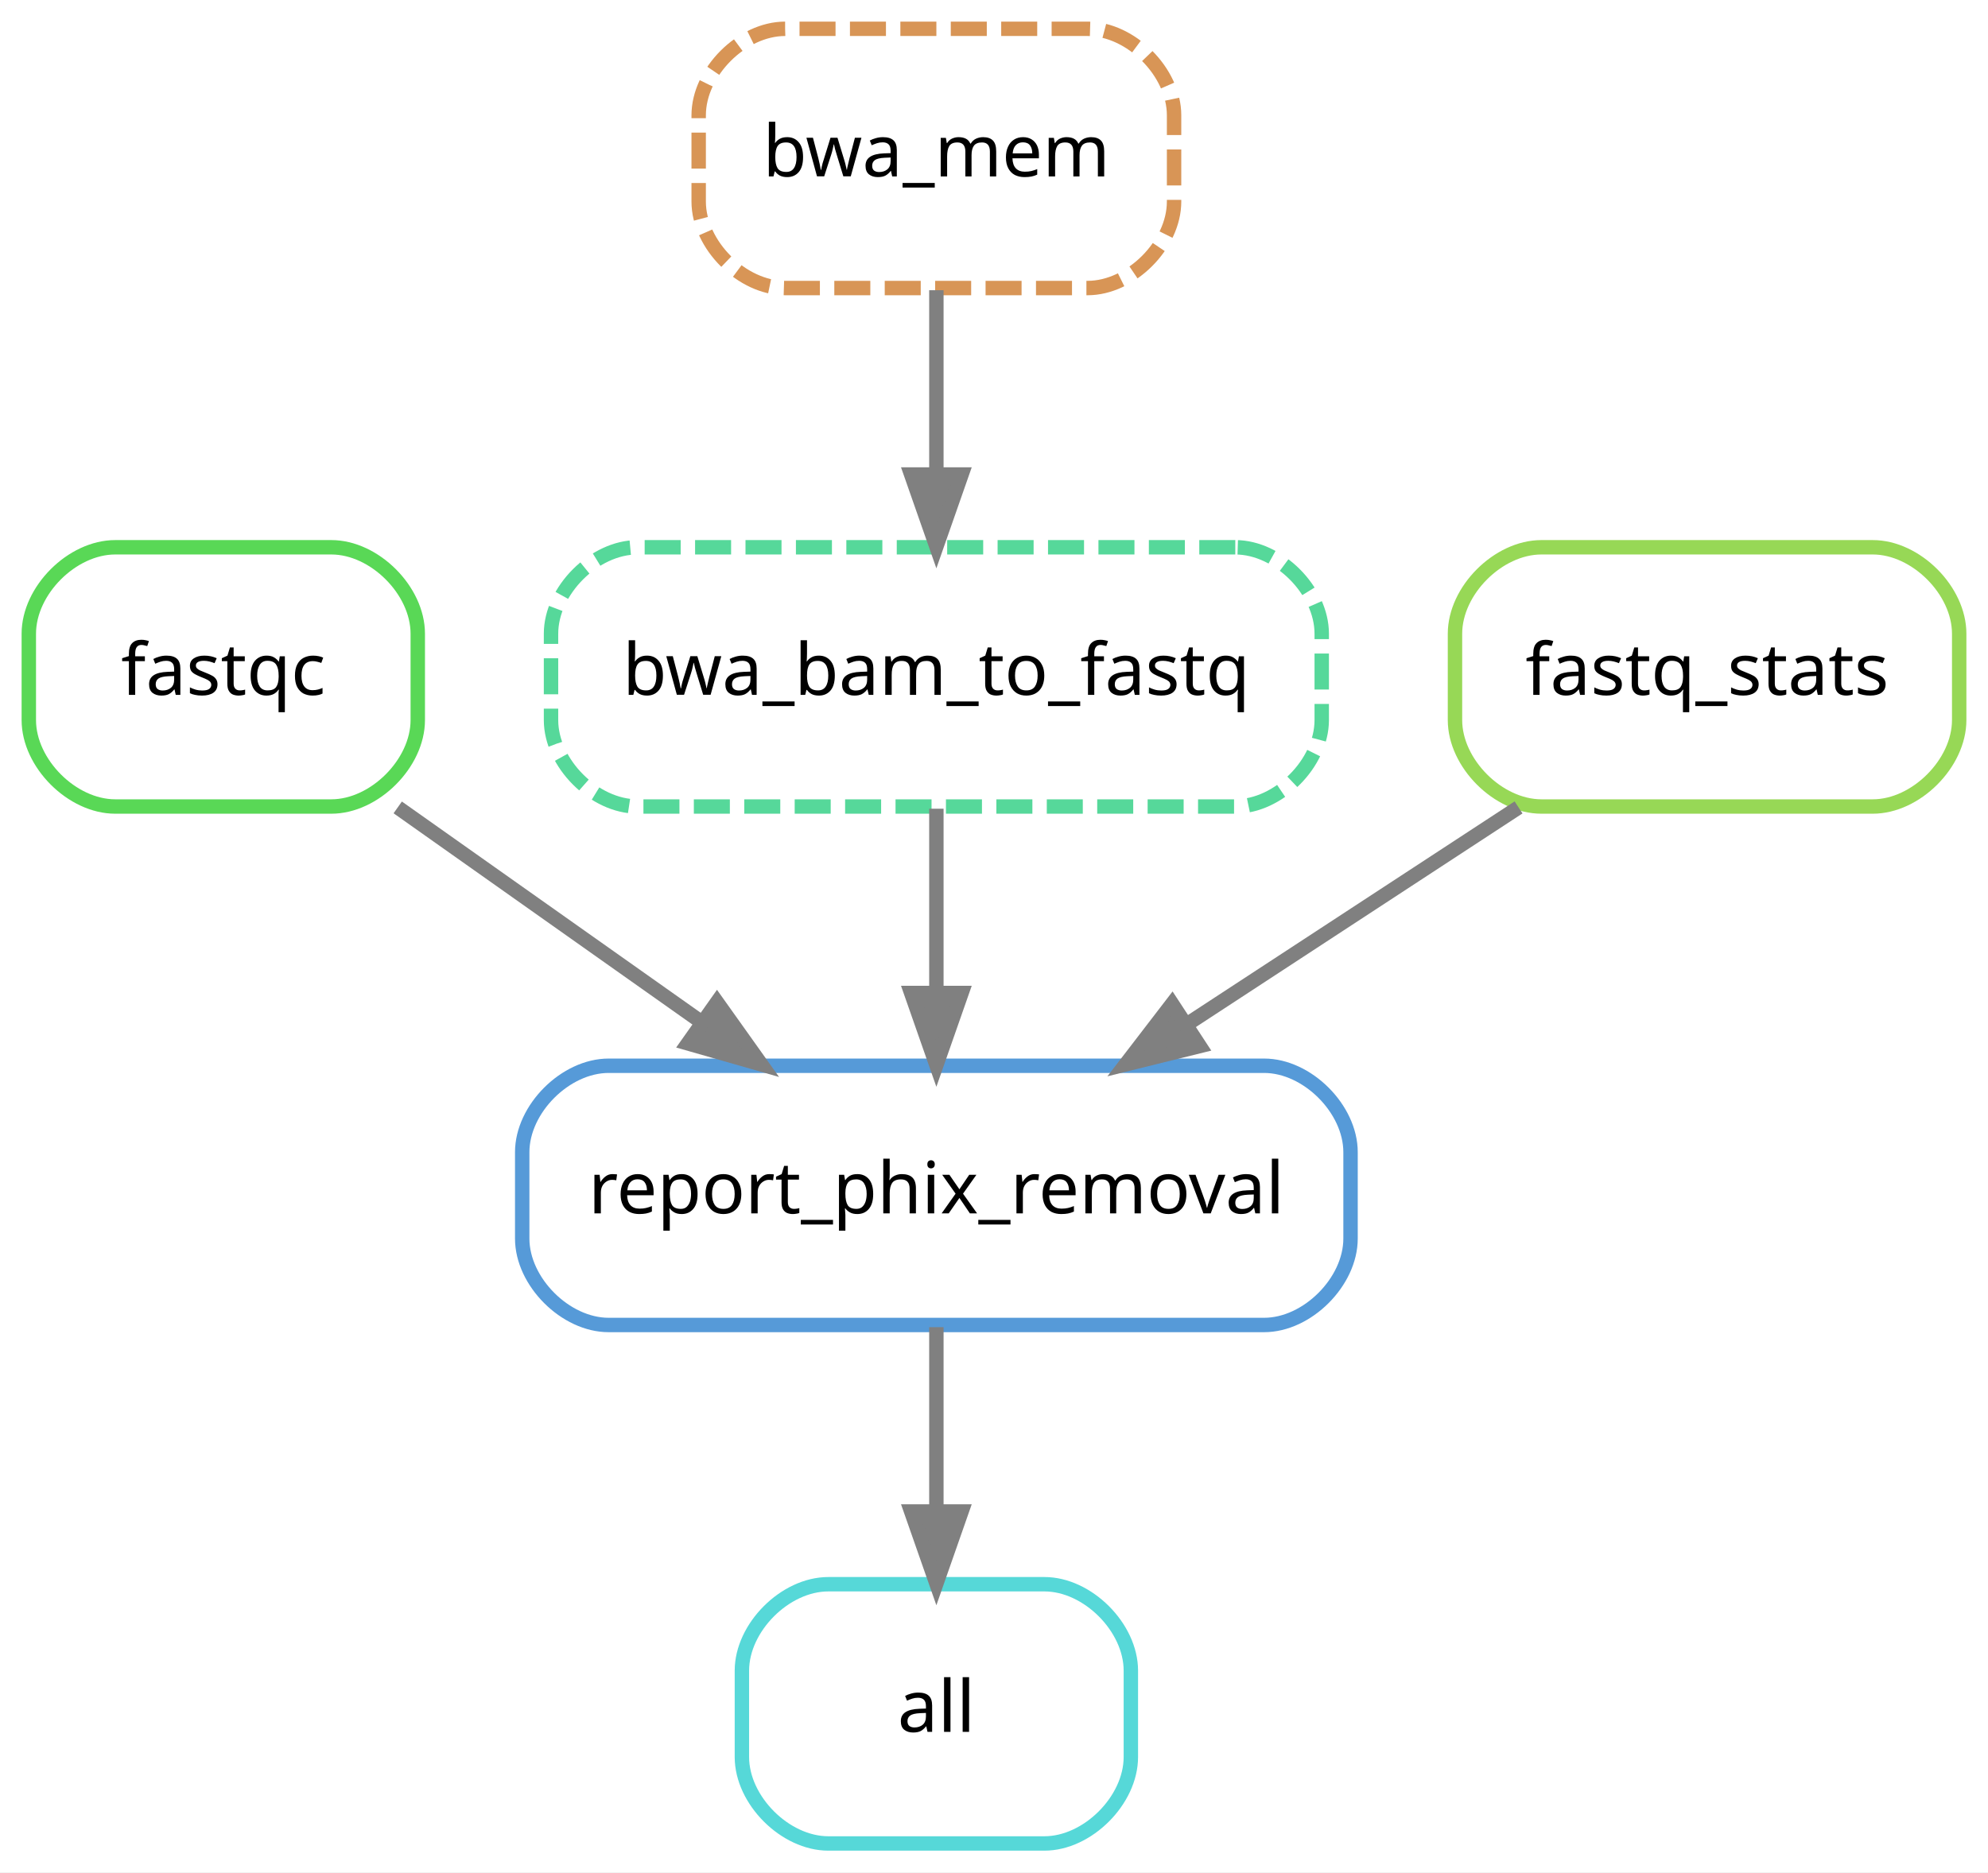
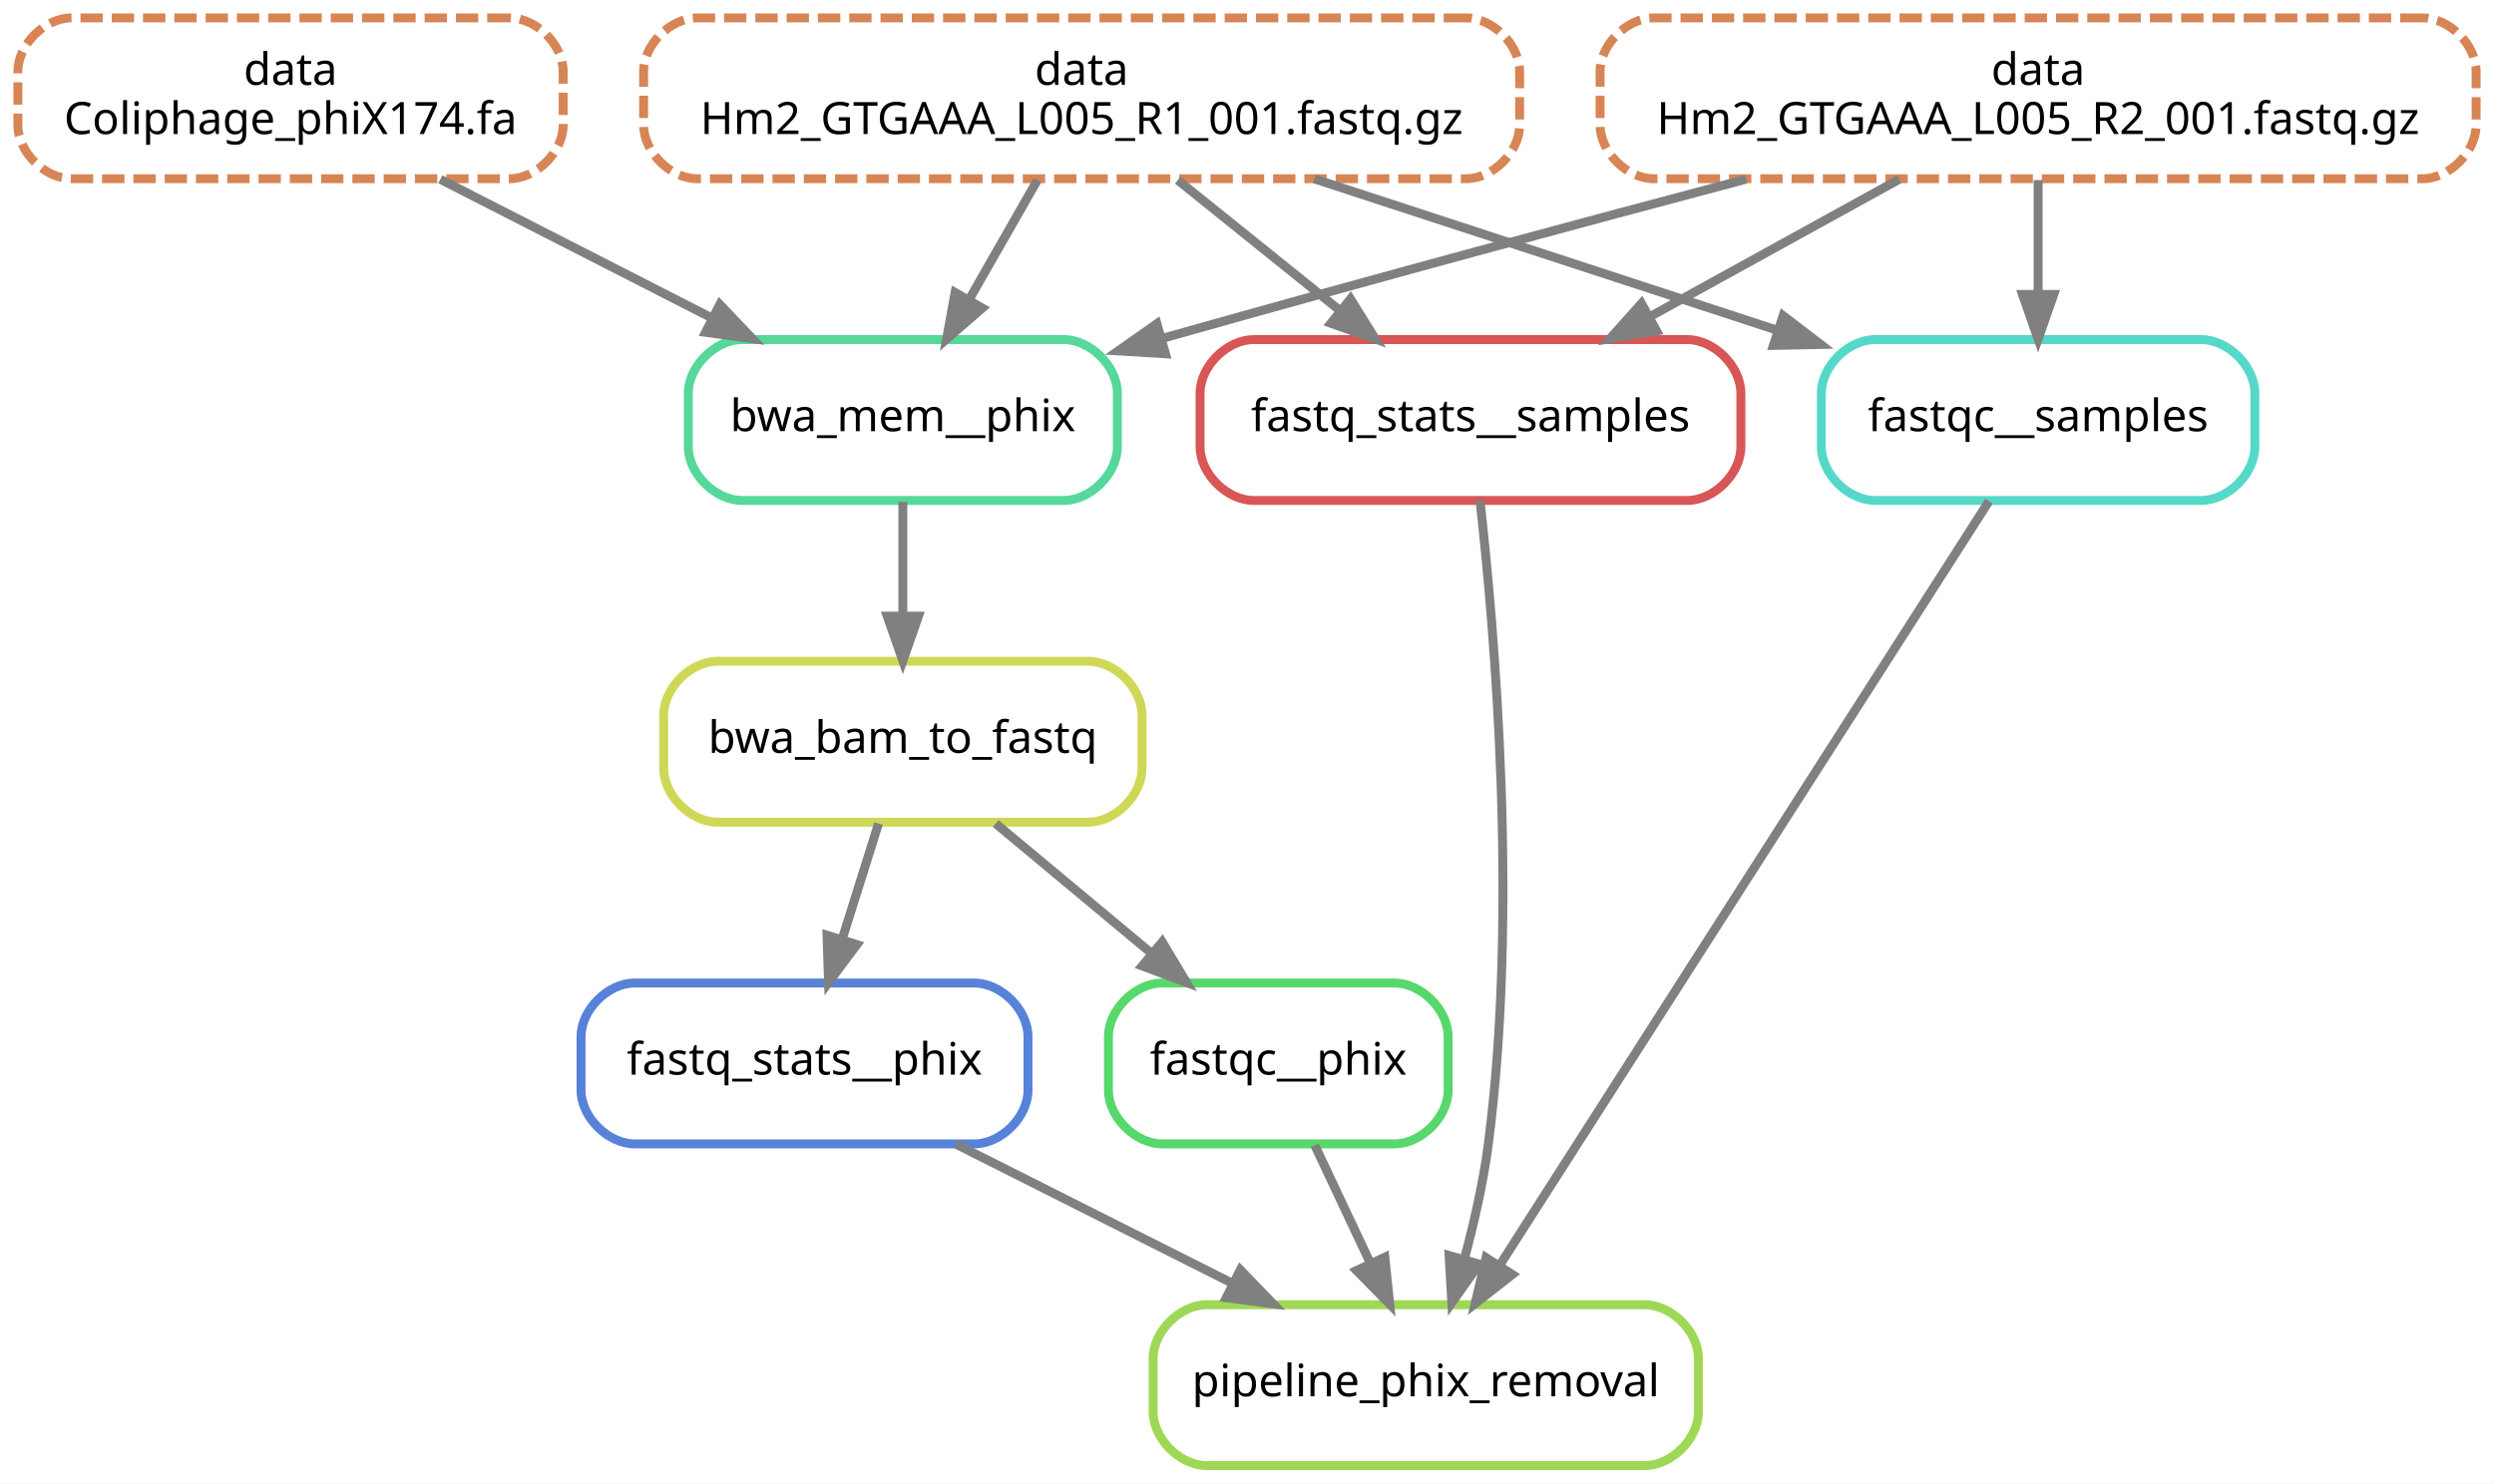
- <svg xmlns="http://www.w3.org/2000/svg" xmlns:xlink="http://www.w3.org/1999/xlink" width="276pt" height="260pt" viewBox="0.00 0.00 276.00 260.00">
-   <g id="graph0" class="graph" transform="scale(1 1) rotate(0) translate(4 256)">
-     <polygon fill="white" stroke="none" points="-4,4 -4,-256 272,-256 272,4 -4,4" />
+ <svg xmlns="http://www.w3.org/2000/svg" xmlns:xlink="http://www.w3.org/1999/xlink" width="558pt" height="332pt" viewBox="0.00 0.00 558.00 332.00">
+   <g id="graph0" class="graph" transform="scale(1 1) rotate(0) translate(4 328)">
+     <polygon fill="white" stroke="none" points="-4,4 -4,-328 554,-328 554,4 -4,4" />
    <g id="node1" class="node">
      <g id="a_node1">
-         <a xlink:href="fastqc.html" xlink:title="fastqc" target="_parent">
-           <path fill="none" stroke="#59d856" stroke-width="2" d="M42,-180C42,-180 12,-180 12,-180 6,-180 0,-174 0,-168 0,-168 0,-156 0,-156 0,-150 6,-144 12,-144 12,-144 42,-144 42,-144 48,-144 54,-150 54,-156 54,-156 54,-168 54,-168 54,-174 48,-180 42,-180" />
-           <text text-anchor="middle" x="27" y="-159.5" font-family="sans" font-size="10.00">fastqc</text>
+         <a xlink:href="fastq_stats__phix.html" xlink:title="fastq_stats__phix" target="_parent">
+           <path fill="none" stroke="#5682d8" stroke-width="2" d="M214,-108C214,-108 138,-108 138,-108 132,-108 126,-102 126,-96 126,-96 126,-84 126,-84 126,-78 132,-72 138,-72 138,-72 214,-72 214,-72 220,-72 226,-78 226,-84 226,-84 226,-96 226,-96 226,-102 220,-108 214,-108" />
+           <text text-anchor="middle" x="176" y="-87.5" font-family="sans" font-size="10.00">fastq_stats__phix</text>
+         </a>
+       </g>
+     </g>
+     <g id="node4" class="node">
+       <path fill="none" stroke="#9fd856" stroke-width="2" d="M364,-36C364,-36 266,-36 266,-36 260,-36 254,-30 254,-24 254,-24 254,-12 254,-12 254,-6 260,-0 266,-0 266,-0 364,-0 364,-0 370,-0 376,-6 376,-12 376,-12 376,-24 376,-24 376,-30 370,-36 364,-36" />
+       <text text-anchor="middle" x="315" y="-15.5" font-family="sans" font-size="10.00">pipeline_phix_removal</text>
+     </g>
+     <g id="edge6" class="edge">
+       <path fill="none" stroke="grey" stroke-width="2" d="M210.003,-71.876C228.598,-62.512 251.827,-50.814 271.706,-40.803" />
+       <polygon fill="grey" stroke="grey" stroke-width="2" points="273.509,-43.814 280.866,-36.19 270.36,-37.562 273.509,-43.814" />
+     </g>
+     <g id="node2" class="node">
+       <g id="a_node2">
+         <a xlink:href="fastqc__phix/fastqc__phix.html" xlink:title="fastqc__phix" target="_parent">
+           <path fill="none" stroke="#56d86b" stroke-width="2" d="M308,-108C308,-108 256,-108 256,-108 250,-108 244,-102 244,-96 244,-96 244,-84 244,-84 244,-78 250,-72 256,-72 256,-72 308,-72 308,-72 314,-72 320,-78 320,-84 320,-84 320,-96 320,-96 320,-102 314,-108 308,-108" />
+           <text text-anchor="middle" x="282" y="-87.5" font-family="sans" font-size="10.00">fastqc__phix</text>
+         </a>
+       </g>
+     </g>
+     <g id="edge8" class="edge">
+       <path fill="none" stroke="grey" stroke-width="2" d="M290.157,-71.697C293.914,-63.728 298.453,-54.099 302.618,-45.264" />
+       <polygon fill="grey" stroke="grey" stroke-width="2" points="305.838,-46.642 306.937,-36.104 299.506,-43.657 305.838,-46.642" />
+     </g>
+     <g id="node3" class="node">
+       <g id="a_node3">
+         <a xlink:href="bwa_mem__phix.html" xlink:title="bwa_mem__phix" target="_parent">
+           <path fill="none" stroke="#56d89a" stroke-width="2" d="M234,-252C234,-252 162,-252 162,-252 156,-252 150,-246 150,-240 150,-240 150,-228 150,-228 150,-222 156,-216 162,-216 162,-216 234,-216 234,-216 240,-216 246,-222 246,-228 246,-228 246,-240 246,-240 246,-246 240,-252 234,-252" />
+           <text text-anchor="middle" x="198" y="-231.5" font-family="sans" font-size="10.00">bwa_mem__phix</text>
        </a>
      </g>
    </g>
    <g id="node6" class="node">
-       <g id="a_node6">
-         <a xlink:href="index.html" xlink:title="report_phix_removal" target="_parent">
-           <path fill="none" stroke="#569ad8" stroke-width="2" d="M171.5,-108C171.5,-108 80.5,-108 80.5,-108 74.5,-108 68.5,-102 68.5,-96 68.5,-96 68.5,-84 68.5,-84 68.5,-78 74.5,-72 80.5,-72 80.5,-72 171.5,-72 171.5,-72 177.5,-72 183.5,-78 183.5,-84 183.5,-84 183.5,-96 183.5,-96 183.5,-102 177.5,-108 171.5,-108" />
-           <text text-anchor="middle" x="126" y="-87.5" font-family="sans" font-size="10.00">report_phix_removal</text>
+       <path fill="none" stroke="#ced856" stroke-width="2" d="M239.5,-180C239.5,-180 156.5,-180 156.5,-180 150.5,-180 144.5,-174 144.5,-168 144.5,-168 144.5,-156 144.5,-156 144.5,-150 150.5,-144 156.5,-144 156.5,-144 239.5,-144 239.5,-144 245.5,-144 251.5,-150 251.5,-156 251.5,-156 251.5,-168 251.5,-168 251.5,-174 245.5,-180 239.5,-180" />
+       <text text-anchor="middle" x="198" y="-159.5" font-family="sans" font-size="10.00">bwa_bam_to_fastq</text>
+     </g>
+     <g id="edge10" class="edge">
+       <path fill="none" stroke="grey" stroke-width="2" d="M198,-215.697C198,-207.983 198,-198.712 198,-190.112" />
+       <polygon fill="grey" stroke="grey" stroke-width="2" points="201.5,-190.104 198,-180.104 194.5,-190.104 201.5,-190.104" />
+     </g>
+     <g id="node5" class="node">
+       <path fill="none" stroke="#d88556" stroke-width="2" stroke-dasharray="5,2" d="M538,-324C538,-324 366,-324 366,-324 360,-324 354,-318 354,-312 354,-312 354,-300 354,-300 354,-294 360,-288 366,-288 366,-288 538,-288 538,-288 544,-288 550,-294 550,-300 550,-300 550,-312 550,-312 550,-318 544,-324 538,-324" />
+       <text text-anchor="middle" x="452" y="-309" font-family="sans" font-size="10.00">data</text>
+       <text text-anchor="middle" x="452" y="-298" font-family="sans" font-size="10.00">Hm2_GTGAAA_L005_R2_001.fastq.gz</text>
+     </g>
+     <g id="edge5" class="edge">
+       <path fill="none" stroke="grey" stroke-width="2" d="M386.66,-287.895C350.65,-278.358 304.925,-266.068 256.001,-252.251" />
+       <polygon fill="grey" stroke="grey" stroke-width="2" points="256.751,-248.826 246.175,-249.468 254.843,-255.561 256.751,-248.826" />
+     </g>
+     <g id="node7" class="node">
+       <g id="a_node7">
+         <a xlink:href="fastqc__samples/fastqc__samples.html" xlink:title="fastqc__samples" target="_parent">
+           <path fill="none" stroke="#56d8c9" stroke-width="2" d="M488.5,-252C488.5,-252 415.5,-252 415.5,-252 409.5,-252 403.5,-246 403.5,-240 403.5,-240 403.5,-228 403.5,-228 403.5,-222 409.5,-216 415.5,-216 415.5,-216 488.5,-216 488.5,-216 494.5,-216 500.5,-222 500.5,-228 500.5,-228 500.5,-240 500.5,-240 500.5,-246 494.5,-252 488.5,-252" />
+           <text text-anchor="middle" x="452" y="-231.5" font-family="sans" font-size="10.00">fastqc__samples</text>
        </a>
      </g>
    </g>
-     <g id="edge3" class="edge">
-       <path fill="none" stroke="grey" stroke-width="2" d="M51.218,-143.876C63.923,-134.893 79.664,-123.763 93.423,-114.034" />
-       <polygon fill="grey" stroke="grey" stroke-width="2" points="95.544,-116.821 101.689,-108.19 91.503,-111.105 95.544,-116.821" />
+     <g id="edge12" class="edge">
+       <path fill="none" stroke="grey" stroke-width="2" d="M452,-287.697C452,-279.983 452,-270.712 452,-262.112" />
+       <polygon fill="grey" stroke="grey" stroke-width="2" points="455.5,-262.104 452,-252.104 448.5,-262.104 455.5,-262.104" />
    </g>
-     <g id="node2" class="node">
-       <g id="a_node2">
-         <a xlink:href="index.html" xlink:title="all" target="_parent">
-           <path fill="none" stroke="#56d8d8" stroke-width="2" d="M141,-36C141,-36 111,-36 111,-36 105,-36 99,-30 99,-24 99,-24 99,-12 99,-12 99,-6 105,-0 111,-0 111,-0 141,-0 141,-0 147,-0 153,-6 153,-12 153,-12 153,-24 153,-24 153,-30 147,-36 141,-36" />
-           <text text-anchor="middle" x="126" y="-15.5" font-family="sans" font-size="10.00">all</text>
+     <g id="node8" class="node">
+       <g id="a_node8">
+         <a xlink:href="fastq_stats__samples.html" xlink:title="fastq_stats__samples" target="_parent">
+           <path fill="none" stroke="#d85656" stroke-width="2" d="M373.5,-252C373.5,-252 276.5,-252 276.5,-252 270.5,-252 264.5,-246 264.5,-240 264.5,-240 264.5,-228 264.5,-228 264.5,-222 270.5,-216 276.5,-216 276.5,-216 373.5,-216 373.5,-216 379.5,-216 385.5,-222 385.5,-228 385.5,-228 385.5,-240 385.5,-240 385.5,-246 379.5,-252 373.5,-252" />
+           <text text-anchor="middle" x="325" y="-231.5" font-family="sans" font-size="10.00">fastq_stats__samples</text>
        </a>
      </g>
    </g>
-     <g id="node3" class="node">
-       <g id="a_node3">
-         <a xlink:href="bwa_mem.html" xlink:title="bwa_mem" target="_parent">
-           <path fill="none" stroke="#d89556" stroke-width="2" stroke-dasharray="5,2" d="M147,-252C147,-252 105,-252 105,-252 99,-252 93,-246 93,-240 93,-240 93,-228 93,-228 93,-222 99,-216 105,-216 105,-216 147,-216 147,-216 153,-216 159,-222 159,-228 159,-228 159,-240 159,-240 159,-246 153,-252 147,-252" />
-           <text text-anchor="middle" x="126" y="-231.5" font-family="sans" font-size="10.00">bwa_mem</text>
-         </a>
-       </g>
+     <g id="edge14" class="edge">
+       <path fill="none" stroke="grey" stroke-width="2" d="M420.932,-287.876C404.173,-278.639 383.294,-267.131 365.298,-257.212" />
+       <polygon fill="grey" stroke="grey" stroke-width="2" points="366.634,-253.952 356.187,-252.19 363.255,-260.082 366.634,-253.952" />
    </g>
-     <g id="node4" class="node">
-       <g id="a_node4">
-         <a xlink:href="index.html" xlink:title="bwa_bam_to_fastq" target="_parent">
-           <path fill="none" stroke="#56d89a" stroke-width="2" stroke-dasharray="5,2" d="M167.5,-180C167.5,-180 84.5,-180 84.5,-180 78.5,-180 72.5,-174 72.5,-168 72.5,-168 72.5,-156 72.5,-156 72.5,-150 78.5,-144 84.5,-144 84.5,-144 167.5,-144 167.5,-144 173.5,-144 179.5,-150 179.5,-156 179.5,-156 179.5,-168 179.5,-168 179.5,-174 173.5,-180 167.5,-180" />
-           <text text-anchor="middle" x="126" y="-159.5" font-family="sans" font-size="10.00">bwa_bam_to_fastq</text>
-         </a>
-       </g>
+     <g id="edge1" class="edge">
+       <path fill="none" stroke="grey" stroke-width="2" d="M192.562,-143.697C190.111,-135.898 187.16,-126.509 184.432,-117.829" />
+       <polygon fill="grey" stroke="grey" stroke-width="2" points="187.713,-116.595 181.376,-108.104 181.035,-118.694 187.713,-116.595" />
    </g>
    <g id="edge2" class="edge">
-       <path fill="none" stroke="grey" stroke-width="2" d="M126,-215.697C126,-207.983 126,-198.712 126,-190.112" />
-       <polygon fill="grey" stroke="grey" stroke-width="2" points="129.5,-190.104 126,-180.104 122.5,-190.104 129.5,-190.104" />
+       <path fill="none" stroke="grey" stroke-width="2" d="M218.764,-143.697C229.241,-134.965 242.111,-124.24 253.5,-114.75" />
+       <polygon fill="grey" stroke="grey" stroke-width="2" points="256.033,-117.195 261.475,-108.104 251.552,-111.817 256.033,-117.195" />
    </g>
-     <g id="edge5" class="edge">
-       <path fill="none" stroke="grey" stroke-width="2" d="M126,-143.697C126,-135.983 126,-126.712 126,-118.112" />
-       <polygon fill="grey" stroke="grey" stroke-width="2" points="129.5,-118.104 126,-108.104 122.5,-118.104 129.5,-118.104" />
+     <g id="edge7" class="edge">
+       <path fill="none" stroke="grey" stroke-width="2" d="M441.02,-215.849C417.022,-178.362 359.78,-88.949 331.454,-44.703" />
+       <polygon fill="grey" stroke="grey" stroke-width="2" points="334.371,-42.767 326.032,-36.233 328.476,-46.542 334.371,-42.767" />
    </g>
-     <g id="node5" class="node">
-       <g id="a_node5">
-         <a xlink:href="fastq_stats.html" xlink:title="fastq_stats" target="_parent">
-           <path fill="none" stroke="#97d856" stroke-width="2" d="M256,-180C256,-180 210,-180 210,-180 204,-180 198,-174 198,-168 198,-168 198,-156 198,-156 198,-150 204,-144 210,-144 210,-144 256,-144 256,-144 262,-144 268,-150 268,-156 268,-156 268,-168 268,-168 268,-174 262,-180 256,-180" />
-           <text text-anchor="middle" x="233" y="-159.5" font-family="sans" font-size="10.00">fastq_stats</text>
-         </a>
-       </g>
+     <g id="edge9" class="edge">
+       <path fill="none" stroke="grey" stroke-width="2" d="M327.129,-215.99C330.439,-186.521 335.769,-124.127 329,-72 327.897,-63.506 325.839,-54.434 323.634,-46.24" />
+       <polygon fill="grey" stroke="grey" stroke-width="2" points="326.945,-45.087 320.824,-36.44 320.216,-47.017 326.945,-45.087" />
+     </g>
+     <g id="node9" class="node">
+       <path fill="none" stroke="#d88556" stroke-width="2" stroke-dasharray="5,2" d="M324,-324C324,-324 152,-324 152,-324 146,-324 140,-318 140,-312 140,-312 140,-300 140,-300 140,-294 146,-288 152,-288 152,-288 324,-288 324,-288 330,-288 336,-294 336,-300 336,-300 336,-312 336,-312 336,-318 330,-324 324,-324" />
+       <text text-anchor="middle" x="238" y="-309" font-family="sans" font-size="10.00">data</text>
+       <text text-anchor="middle" x="238" y="-298" font-family="sans" font-size="10.00">Hm2_GTGAAA_L005_R1_001.fastq.gz</text>
+     </g>
+     <g id="edge3" class="edge">
+       <path fill="none" stroke="grey" stroke-width="2" d="M228.112,-287.697C223.511,-279.644 217.94,-269.894 212.847,-260.982" />
+       <polygon fill="grey" stroke="grey" stroke-width="2" points="215.774,-259.05 207.774,-252.104 209.696,-262.523 215.774,-259.05" />
+     </g>
+     <g id="edge11" class="edge">
+       <path fill="none" stroke="grey" stroke-width="2" d="M290.077,-287.966C321.358,-277.733 361.233,-264.69 393.585,-254.108" />
+       <polygon fill="grey" stroke="grey" stroke-width="2" points="394.949,-257.344 403.365,-250.909 392.773,-250.691 394.949,-257.344" />
+     </g>
+     <g id="edge13" class="edge">
+       <path fill="none" stroke="grey" stroke-width="2" d="M259.506,-287.697C270.463,-278.881 283.946,-268.032 295.825,-258.474" />
+       <polygon fill="grey" stroke="grey" stroke-width="2" points="298.145,-261.1 303.742,-252.104 293.756,-255.646 298.145,-261.1" />
+     </g>
+     <g id="node10" class="node">
+       <path fill="none" stroke="#d88556" stroke-width="2" stroke-dasharray="5,2" d="M110,-324C110,-324 12,-324 12,-324 6,-324 -7.10543e-15,-318 -7.10543e-15,-312 -7.10543e-15,-312 -7.10543e-15,-300 -7.10543e-15,-300 -7.10543e-15,-294 6,-288 12,-288 12,-288 110,-288 110,-288 116,-288 122,-294 122,-300 122,-300 122,-312 122,-312 122,-318 116,-324 110,-324" />
+       <text text-anchor="middle" x="61" y="-309" font-family="sans" font-size="10.00">data</text>
+       <text text-anchor="middle" x="61" y="-298" font-family="sans" font-size="10.00"> Coliphage_phiX174.fa</text>
    </g>
    <g id="edge4" class="edge">
-       <path fill="none" stroke="grey" stroke-width="2" d="M206.825,-143.876C192.964,-134.808 175.759,-123.552 160.789,-113.759" />
-       <polygon fill="grey" stroke="grey" stroke-width="2" points="162.56,-110.735 152.276,-108.19 158.728,-116.593 162.56,-110.735" />
-     </g>
-     <g id="edge1" class="edge">
-       <path fill="none" stroke="grey" stroke-width="2" d="M126,-71.697C126,-63.983 126,-54.712 126,-46.112" />
-       <polygon fill="grey" stroke="grey" stroke-width="2" points="129.5,-46.104 126,-36.104 122.5,-46.104 129.5,-46.104" />
+       <path fill="none" stroke="grey" stroke-width="2" d="M94.514,-287.876C112.841,-278.512 135.736,-266.814 155.328,-256.803" />
+       <polygon fill="grey" stroke="grey" stroke-width="2" points="157.045,-259.857 164.357,-252.19 153.86,-253.623 157.045,-259.857" />
    </g>
  </g>
</svg>
